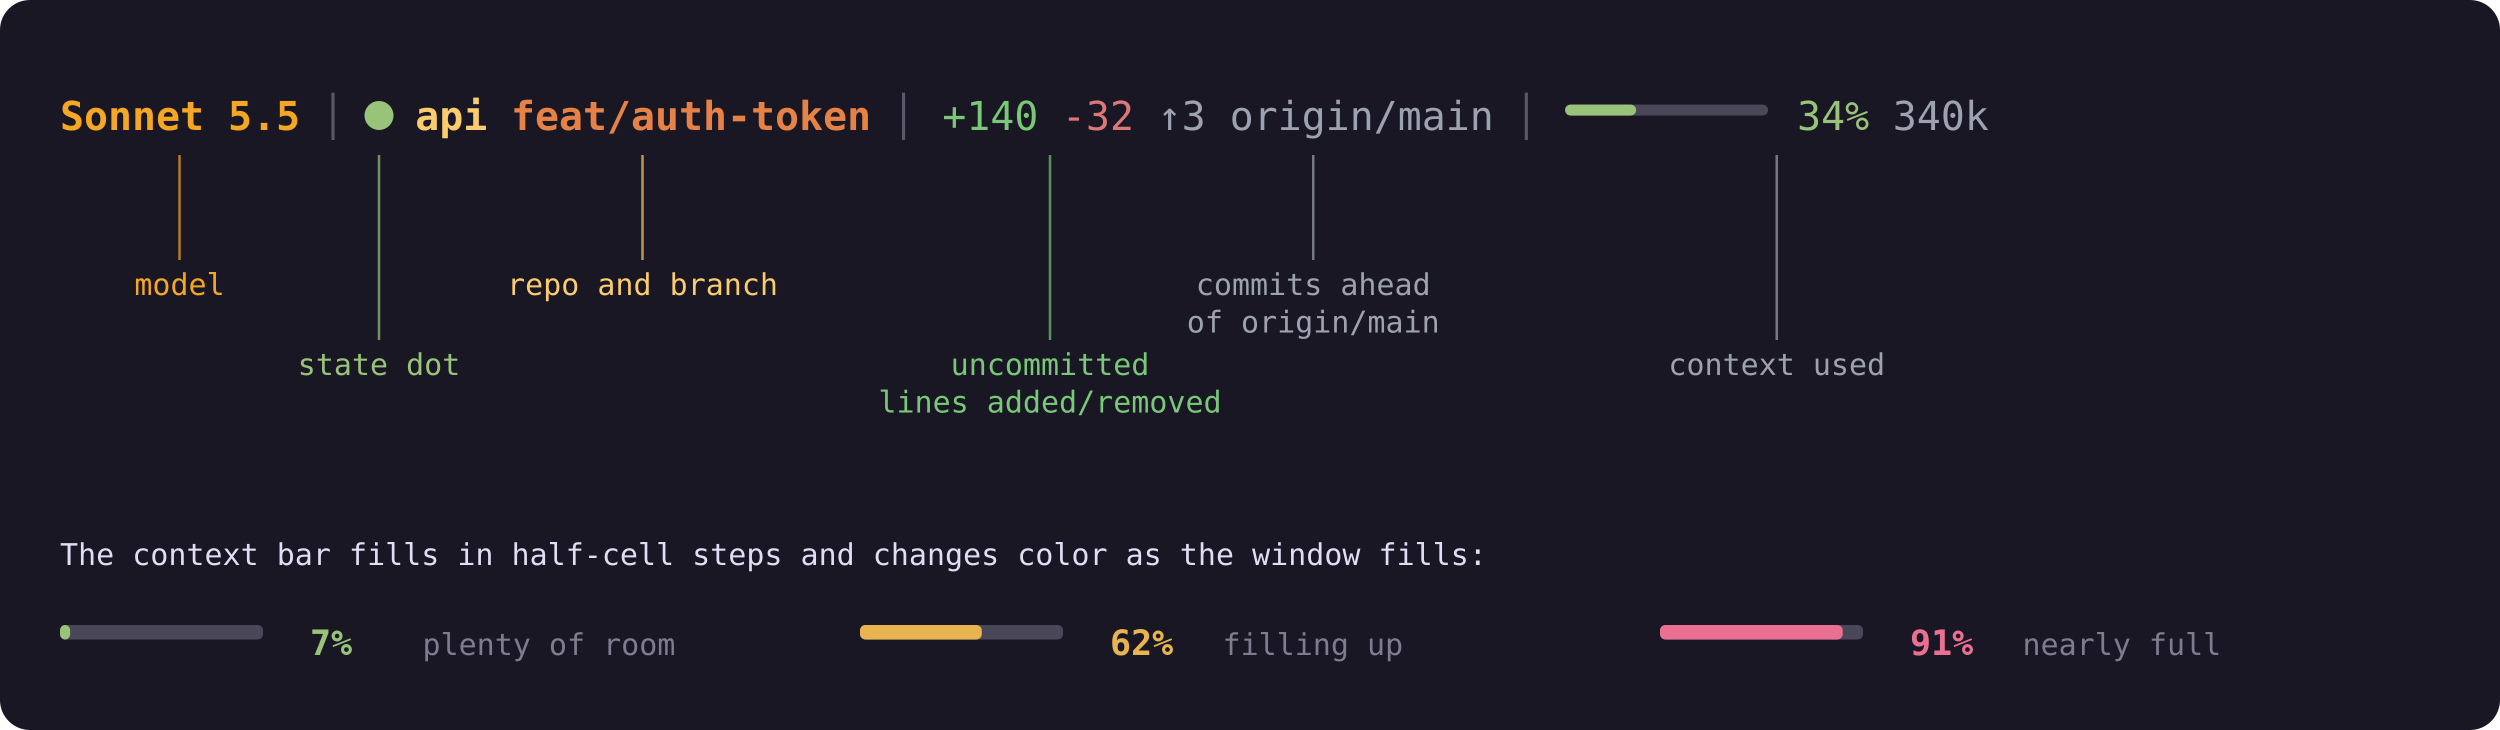
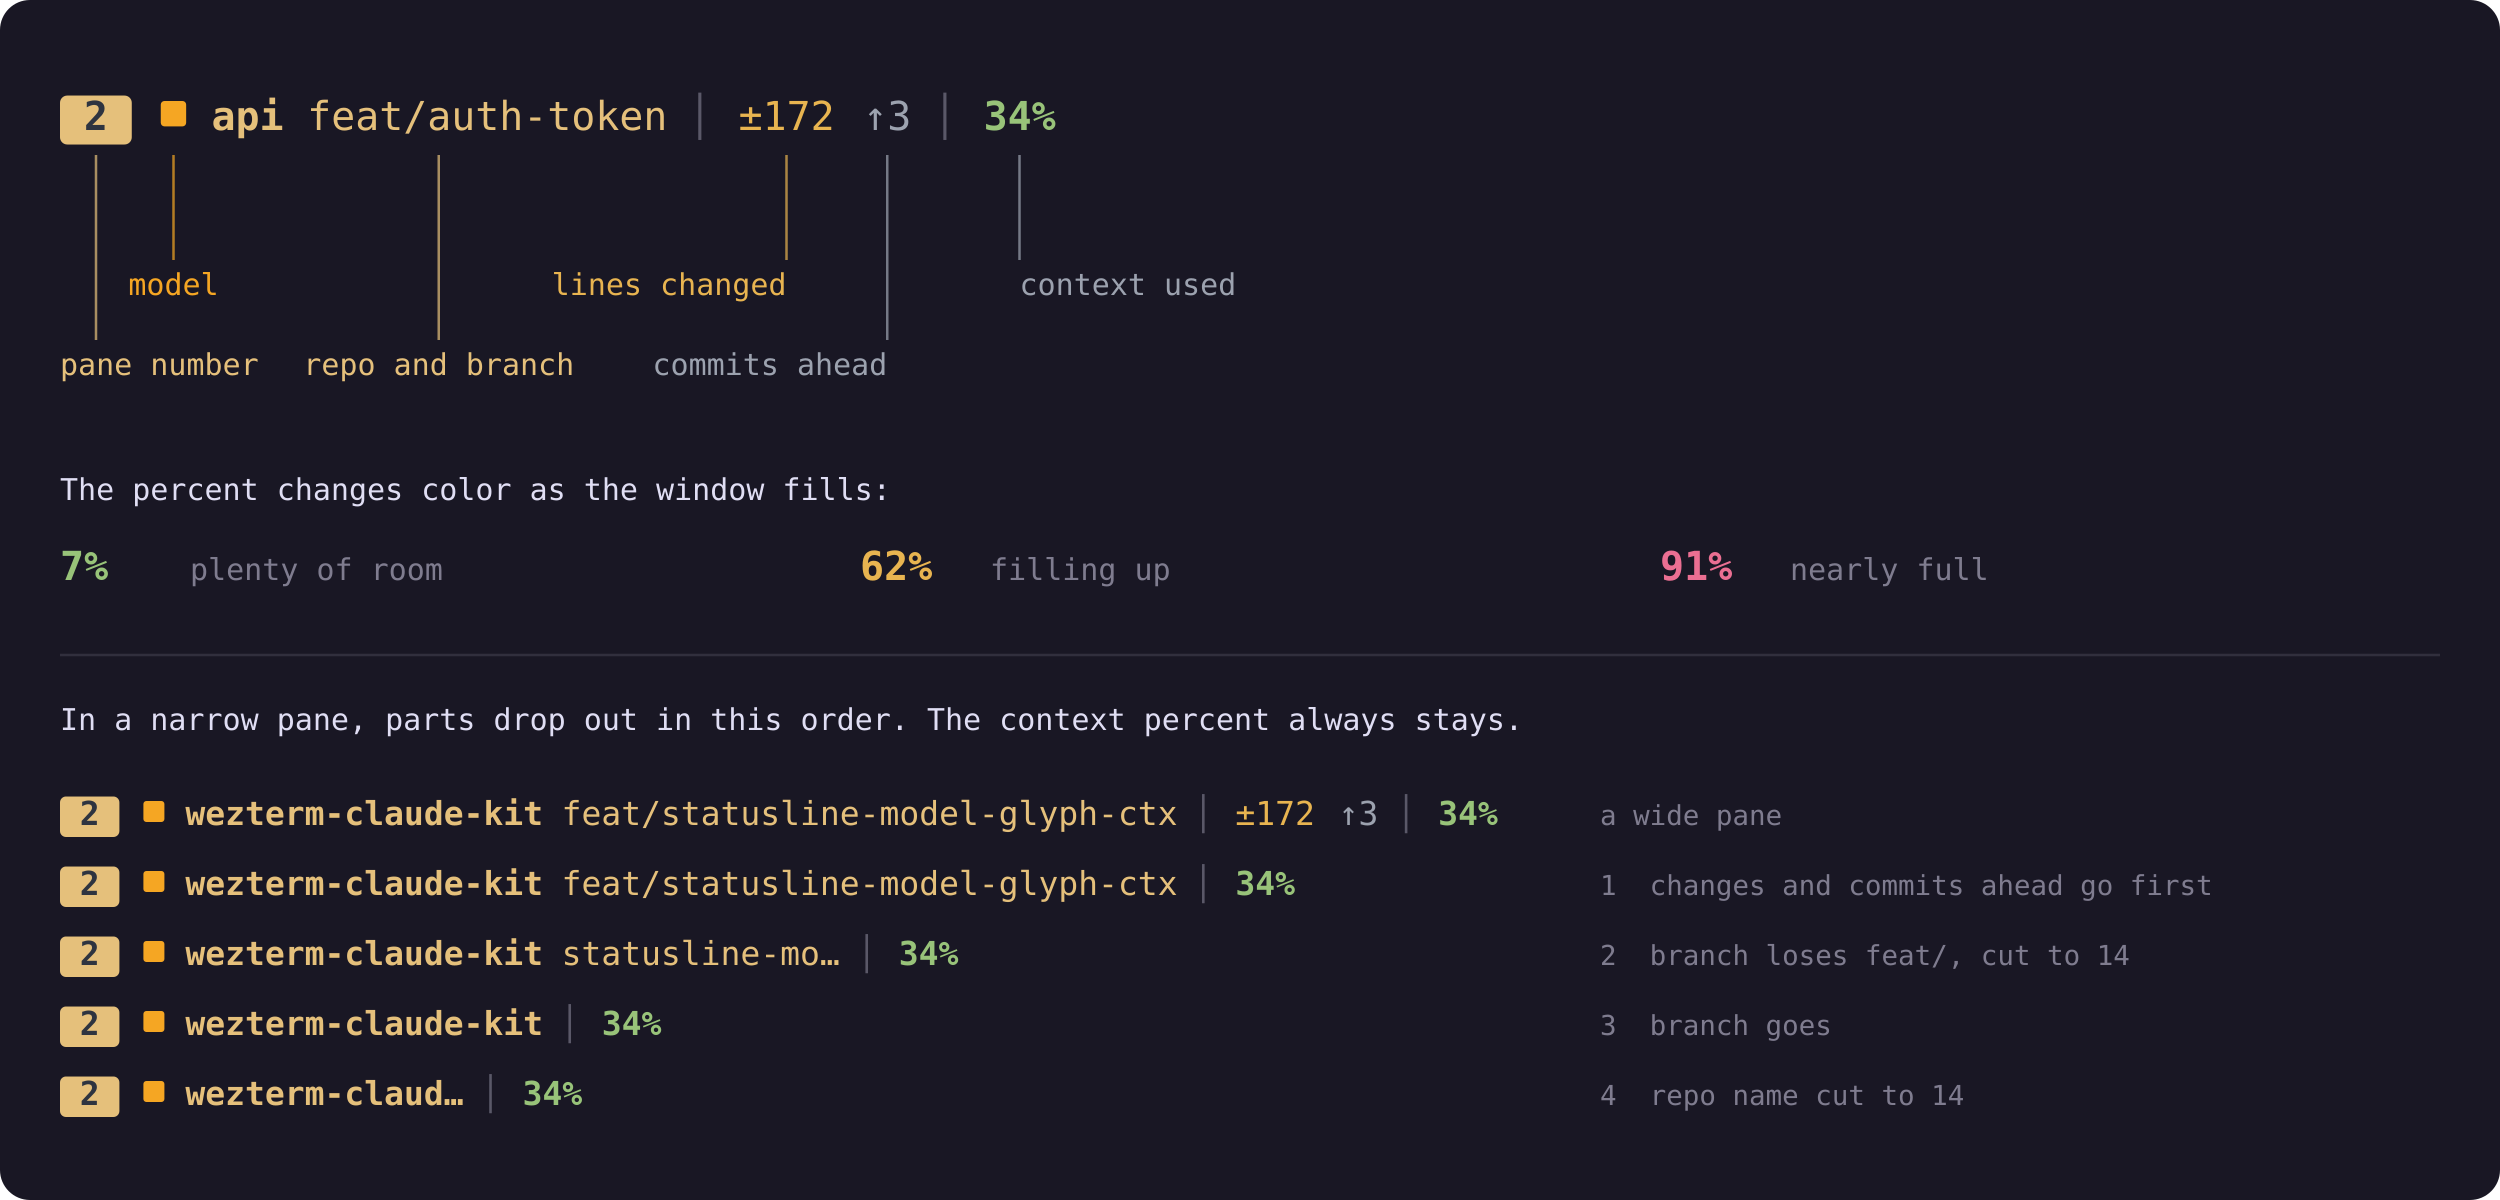
- <svg xmlns="http://www.w3.org/2000/svg" viewBox="0 0 1000 292" font-family="Menlo, 'DejaVu Sans Mono', 'JetBrains Mono', monospace" role="img" aria-label="Anatomy of the status line: model, state dot, repo and branch, uncommitted changes, commits ahead of main, and the context bar">
-   <rect width="1000" height="292" rx="12" fill="#191724" />
-   <g transform="translate(24,52) scale(1.45)">
-     <text x="0" y="0" fill="#f5a623" font-size="11" font-weight="bold" text-anchor="start" xml:space="preserve">Sonnet 5.5</text>
-     <text x="72.0" y="0" fill="#5a5868" font-size="11">│</text>
-     <circle cx="88.0" cy="-4" r="4" fill="#98c379" />
-     <text x="98.0" y="0" fill="#facc6e" font-size="11" font-weight="bold" text-anchor="start" xml:space="preserve">api</text>
-     <text x="124.4" y="0" fill="#e68246" font-size="11" font-weight="bold" text-anchor="start" xml:space="preserve">feat/auth-token</text>
-     <text x="229.4" y="0" fill="#5a5868" font-size="11">│</text>
-     <text x="243.4" y="0" fill="#78c878" font-size="11" text-anchor="start" xml:space="preserve">+140</text>
-     <text x="276.4" y="0" fill="#dc7878" font-size="11" text-anchor="start" xml:space="preserve">-32</text>
-     <text x="302.8" y="0" fill="#9ca2af" font-size="11" text-anchor="start" xml:space="preserve">↑3 origin/main</text>
-     <text x="401.2" y="0" fill="#5a5868" font-size="11">│</text>
-     <rect x="415.2" y="-7" width="56" height="3" rx="1.5" fill="#4a4858" />
-     <rect x="415.2" y="-7" width="19.6" height="3" rx="1.5" fill="#98c379" />
-     <text x="479.2" y="0" fill="#98c379" font-size="11" text-anchor="start" xml:space="preserve">34%</text>
-     <text x="505.6" y="0" fill="#9ca2af" font-size="11" text-anchor="start" xml:space="preserve">340k</text>
+ <svg xmlns="http://www.w3.org/2000/svg" viewBox="0 0 1000 480" font-family="Menlo, 'DejaVu Sans Mono', 'JetBrains Mono', monospace" role="img" aria-label="Anatomy of the status line: pane number, model glyph, repo and branch, changed lines, commits ahead, and context percent, followed by how it shortens in a narrow pane">
+   <rect width="1000" height="480" rx="12" fill="#191724" />
+   <g transform="translate(24.0,52.0) scale(1.45)">
+     <rect x="0" y="-9.5" width="19.8" height="13.5" rx="2" fill="#e5c07b" />
+     <text x="9.9" y="0" fill="#2e3440" font-size="11" font-weight="bold" text-anchor="middle" xml:space="preserve">2</text>
+     <rect x="27.8" y="-8" width="7" height="7" rx="1" fill="#f5a623" />
+     <text x="41.8" y="0" fill="#e5c07b" font-size="11" font-weight="bold" text-anchor="start" xml:space="preserve">api</text>
+     <text x="68.2" y="0" fill="#e5c07b" font-size="11" text-anchor="start" xml:space="preserve">feat/auth-token</text>
+     <text x="173.2" y="0" fill="#5a5868" font-size="11" text-anchor="start" xml:space="preserve">│</text>
+     <text x="187.2" y="0" fill="#e8b450" font-size="11" text-anchor="start" xml:space="preserve">±172</text>
+     <text x="221.6" y="0" fill="#9ca2af" font-size="11" text-anchor="start" xml:space="preserve">↑3</text>
+     <text x="240.8" y="0" fill="#5a5868" font-size="11" text-anchor="start" xml:space="preserve">│</text>
+     <text x="254.8" y="0" fill="#98c379" font-size="11" font-weight="bold" text-anchor="start" xml:space="preserve">34%</text>
  </g>
-   <line x1="71.8" y1="62" x2="71.8" y2="104" stroke="#f5a623" stroke-width="1" opacity="0.7" />
-   <text x="71.8" y="118" fill="#f5a623" font-size="12" text-anchor="middle" xml:space="preserve">model</text>
-   <line x1="151.6" y1="62" x2="151.6" y2="136" stroke="#98c379" stroke-width="1" opacity="0.7" />
-   <text x="151.6" y="150" fill="#98c379" font-size="12" text-anchor="middle" xml:space="preserve">state dot</text>
-   <line x1="257.0" y1="62" x2="257.0" y2="104" stroke="#facc6e" stroke-width="1" opacity="0.7" />
-   <text x="257.0" y="118" fill="#facc6e" font-size="12" text-anchor="middle" xml:space="preserve">repo and branch</text>
-   <line x1="420.0" y1="62" x2="420.0" y2="136" stroke="#78c878" stroke-width="1" opacity="0.7" />
-   <text x="420.0" y="150" fill="#78c878" font-size="12" text-anchor="middle" xml:space="preserve">uncommitted</text>
-   <text x="420.0" y="165" fill="#78c878" font-size="12" text-anchor="middle" xml:space="preserve">lines added/removed</text>
-   <line x1="525.3" y1="62" x2="525.3" y2="104" stroke="#9ca2af" stroke-width="1" opacity="0.7" />
-   <text x="525.3" y="118" fill="#9ca2af" font-size="12" text-anchor="middle" xml:space="preserve">commits ahead</text>
-   <text x="525.3" y="133" fill="#9ca2af" font-size="12" text-anchor="middle" xml:space="preserve">of origin/main</text>
-   <line x1="710.7" y1="62" x2="710.7" y2="136" stroke="#9ca2af" stroke-width="1" opacity="0.7" />
-   <text x="710.7" y="150" fill="#9ca2af" font-size="12" text-anchor="middle" xml:space="preserve">context used</text>
-   <text x="24" y="226" fill="#e0def4" font-size="12" text-anchor="start" xml:space="preserve">The context bar fills in half-cell steps and changes color as the window fills:</text>
-   <g transform="translate(24,250) scale(1.45)">
-     <rect x="0" y="0" width="56" height="4" rx="1.5" fill="#4a4858" />
-     <rect x="0" y="0" width="2.8" height="4" rx="1.5" fill="#98c379" />
+   <line x1="38.4" y1="62" x2="38.4" y2="136" stroke="#e5c07b" stroke-width="1" opacity="0.7" />
+   <text x="24.0" y="150" fill="#e5c07b" font-size="12" text-anchor="start" xml:space="preserve">pane number</text>
+   <line x1="69.4" y1="62" x2="69.4" y2="104" stroke="#f5a623" stroke-width="1" opacity="0.7" />
+   <text x="69.4" y="118" fill="#f5a623" font-size="12" text-anchor="middle" xml:space="preserve">model</text>
+   <line x1="175.5" y1="62" x2="175.5" y2="136" stroke="#e5c07b" stroke-width="1" opacity="0.7" />
+   <text x="175.5" y="150" fill="#e5c07b" font-size="12" text-anchor="middle" xml:space="preserve">repo and branch</text>
+   <line x1="314.6" y1="62" x2="314.6" y2="104" stroke="#e8b450" stroke-width="1" opacity="0.7" />
+   <text x="314.6" y="118" fill="#e8b450" font-size="12" text-anchor="end" xml:space="preserve">lines changed</text>
+   <line x1="354.9" y1="62" x2="354.9" y2="136" stroke="#9ca2af" stroke-width="1" opacity="0.7" />
+   <text x="354.9" y="150" fill="#9ca2af" font-size="12" text-anchor="end" xml:space="preserve">commits ahead</text>
+   <line x1="407.8" y1="62" x2="407.8" y2="104" stroke="#9ca2af" stroke-width="1" opacity="0.7" />
+   <text x="407.8" y="118" fill="#9ca2af" font-size="12" text-anchor="start" xml:space="preserve">context used</text>
+   <text x="24.0" y="200" fill="#e0def4" font-size="12" text-anchor="start" xml:space="preserve">The percent changes color as the window fills:</text>
+   <text x="24.0" y="232" fill="#98c379" font-size="16" font-weight="bold" text-anchor="start" xml:space="preserve">7%</text>
+   <text x="76.0" y="232" fill="#7f7c8f" font-size="12" text-anchor="start" xml:space="preserve">plenty of room</text>
+   <text x="344.0" y="232" fill="#e8b450" font-size="16" font-weight="bold" text-anchor="start" xml:space="preserve">62%</text>
+   <text x="396.0" y="232" fill="#7f7c8f" font-size="12" text-anchor="start" xml:space="preserve">filling up</text>
+   <text x="664.0" y="232" fill="#eb6f92" font-size="16" font-weight="bold" text-anchor="start" xml:space="preserve">91%</text>
+   <text x="716.0" y="232" fill="#7f7c8f" font-size="12" text-anchor="start" xml:space="preserve">nearly full</text>
+   <line x1="24" y1="262" x2="976" y2="262" stroke="#312f3d" />
+   <text x="24.0" y="292" fill="#e0def4" font-size="12" text-anchor="start" xml:space="preserve">In a narrow pane, parts drop out in this order. The context percent always stays.</text>
+   <g transform="translate(24.0,330.0) scale(1.2)">
+     <rect x="0" y="-9.5" width="19.8" height="13.5" rx="2" fill="#e5c07b" />
+     <text x="9.9" y="0" fill="#2e3440" font-size="11" font-weight="bold" text-anchor="middle" xml:space="preserve">2</text>
+     <rect x="27.8" y="-8" width="7" height="7" rx="1" fill="#f5a623" />
+     <text x="41.8" y="0" fill="#e5c07b" font-size="11" font-weight="bold" text-anchor="start" xml:space="preserve">wezterm-claude-kit</text>
+     <text x="167.2" y="0" fill="#e5c07b" font-size="11" text-anchor="start" xml:space="preserve">feat/statusline-model-glyph-ctx</text>
+     <text x="377.8" y="0" fill="#5a5868" font-size="11" text-anchor="start" xml:space="preserve">│</text>
+     <text x="391.8" y="0" fill="#e8b450" font-size="11" text-anchor="start" xml:space="preserve">±172</text>
+     <text x="426.2" y="0" fill="#9ca2af" font-size="11" text-anchor="start" xml:space="preserve">↑3</text>
+     <text x="445.4" y="0" fill="#5a5868" font-size="11" text-anchor="start" xml:space="preserve">│</text>
+     <text x="459.4" y="0" fill="#98c379" font-size="11" font-weight="bold" text-anchor="start" xml:space="preserve">34%</text>
  </g>
-   <text x="124" y="262" fill="#98c379" font-size="14" font-weight="bold" text-anchor="start" xml:space="preserve">7%</text>
-   <text x="169" y="262" fill="#7f7c8f" font-size="12" text-anchor="start" xml:space="preserve">plenty of room</text>
-   <g transform="translate(344,250) scale(1.45)">
-     <rect x="0" y="0" width="56" height="4" rx="1.5" fill="#4a4858" />
-     <rect x="0" y="0" width="33.6" height="4" rx="1.5" fill="#e8b450" />
+   <text x="640.0" y="330" fill="#7f7c8f" font-size="11" text-anchor="start" xml:space="preserve">a wide pane</text>
+   <g transform="translate(24.0,358.0) scale(1.2)">
+     <rect x="0" y="-9.5" width="19.8" height="13.5" rx="2" fill="#e5c07b" />
+     <text x="9.9" y="0" fill="#2e3440" font-size="11" font-weight="bold" text-anchor="middle" xml:space="preserve">2</text>
+     <rect x="27.8" y="-8" width="7" height="7" rx="1" fill="#f5a623" />
+     <text x="41.8" y="0" fill="#e5c07b" font-size="11" font-weight="bold" text-anchor="start" xml:space="preserve">wezterm-claude-kit</text>
+     <text x="167.2" y="0" fill="#e5c07b" font-size="11" text-anchor="start" xml:space="preserve">feat/statusline-model-glyph-ctx</text>
+     <text x="377.8" y="0" fill="#5a5868" font-size="11" text-anchor="start" xml:space="preserve">│</text>
+     <text x="391.8" y="0" fill="#98c379" font-size="11" font-weight="bold" text-anchor="start" xml:space="preserve">34%</text>
  </g>
-   <text x="444" y="262" fill="#e8b450" font-size="14" font-weight="bold" text-anchor="start" xml:space="preserve">62%</text>
-   <text x="489" y="262" fill="#7f7c8f" font-size="12" text-anchor="start" xml:space="preserve">filling up</text>
-   <g transform="translate(664,250) scale(1.45)">
-     <rect x="0" y="0" width="56" height="4" rx="1.5" fill="#4a4858" />
-     <rect x="0" y="0" width="50.4" height="4" rx="1.5" fill="#eb6f92" />
+   <text x="640.0" y="358" fill="#7f7c8f" font-size="11" text-anchor="start" xml:space="preserve">1  changes and commits ahead go first</text>
+   <g transform="translate(24.0,386.0) scale(1.2)">
+     <rect x="0" y="-9.5" width="19.8" height="13.5" rx="2" fill="#e5c07b" />
+     <text x="9.9" y="0" fill="#2e3440" font-size="11" font-weight="bold" text-anchor="middle" xml:space="preserve">2</text>
+     <rect x="27.8" y="-8" width="7" height="7" rx="1" fill="#f5a623" />
+     <text x="41.8" y="0" fill="#e5c07b" font-size="11" font-weight="bold" text-anchor="start" xml:space="preserve">wezterm-claude-kit</text>
+     <text x="167.2" y="0" fill="#e5c07b" font-size="11" text-anchor="start" xml:space="preserve">statusline-mo…</text>
+     <text x="265.6" y="0" fill="#5a5868" font-size="11" text-anchor="start" xml:space="preserve">│</text>
+     <text x="279.6" y="0" fill="#98c379" font-size="11" font-weight="bold" text-anchor="start" xml:space="preserve">34%</text>
  </g>
-   <text x="764" y="262" fill="#eb6f92" font-size="14" font-weight="bold" text-anchor="start" xml:space="preserve">91%</text>
-   <text x="809" y="262" fill="#7f7c8f" font-size="12" text-anchor="start" xml:space="preserve">nearly full</text>
+   <text x="640.0" y="386" fill="#7f7c8f" font-size="11" text-anchor="start" xml:space="preserve">2  branch loses feat/, cut to 14</text>
+   <g transform="translate(24.0,414.0) scale(1.2)">
+     <rect x="0" y="-9.5" width="19.8" height="13.5" rx="2" fill="#e5c07b" />
+     <text x="9.9" y="0" fill="#2e3440" font-size="11" font-weight="bold" text-anchor="middle" xml:space="preserve">2</text>
+     <rect x="27.8" y="-8" width="7" height="7" rx="1" fill="#f5a623" />
+     <text x="41.8" y="0" fill="#e5c07b" font-size="11" font-weight="bold" text-anchor="start" xml:space="preserve">wezterm-claude-kit</text>
+     <text x="166.6" y="0" fill="#5a5868" font-size="11" text-anchor="start" xml:space="preserve">│</text>
+     <text x="180.6" y="0" fill="#98c379" font-size="11" font-weight="bold" text-anchor="start" xml:space="preserve">34%</text>
+   </g>
+   <text x="640.0" y="414" fill="#7f7c8f" font-size="11" text-anchor="start" xml:space="preserve">3  branch goes</text>
+   <g transform="translate(24.0,442.0) scale(1.2)">
+     <rect x="0" y="-9.5" width="19.8" height="13.5" rx="2" fill="#e5c07b" />
+     <text x="9.9" y="0" fill="#2e3440" font-size="11" font-weight="bold" text-anchor="middle" xml:space="preserve">2</text>
+     <rect x="27.8" y="-8" width="7" height="7" rx="1" fill="#f5a623" />
+     <text x="41.8" y="0" fill="#e5c07b" font-size="11" font-weight="bold" text-anchor="start" xml:space="preserve">wezterm-claud…</text>
+     <text x="140.2" y="0" fill="#5a5868" font-size="11" text-anchor="start" xml:space="preserve">│</text>
+     <text x="154.2" y="0" fill="#98c379" font-size="11" font-weight="bold" text-anchor="start" xml:space="preserve">34%</text>
+   </g>
+   <text x="640.0" y="442" fill="#7f7c8f" font-size="11" text-anchor="start" xml:space="preserve">4  repo name cut to 14</text>
</svg>
